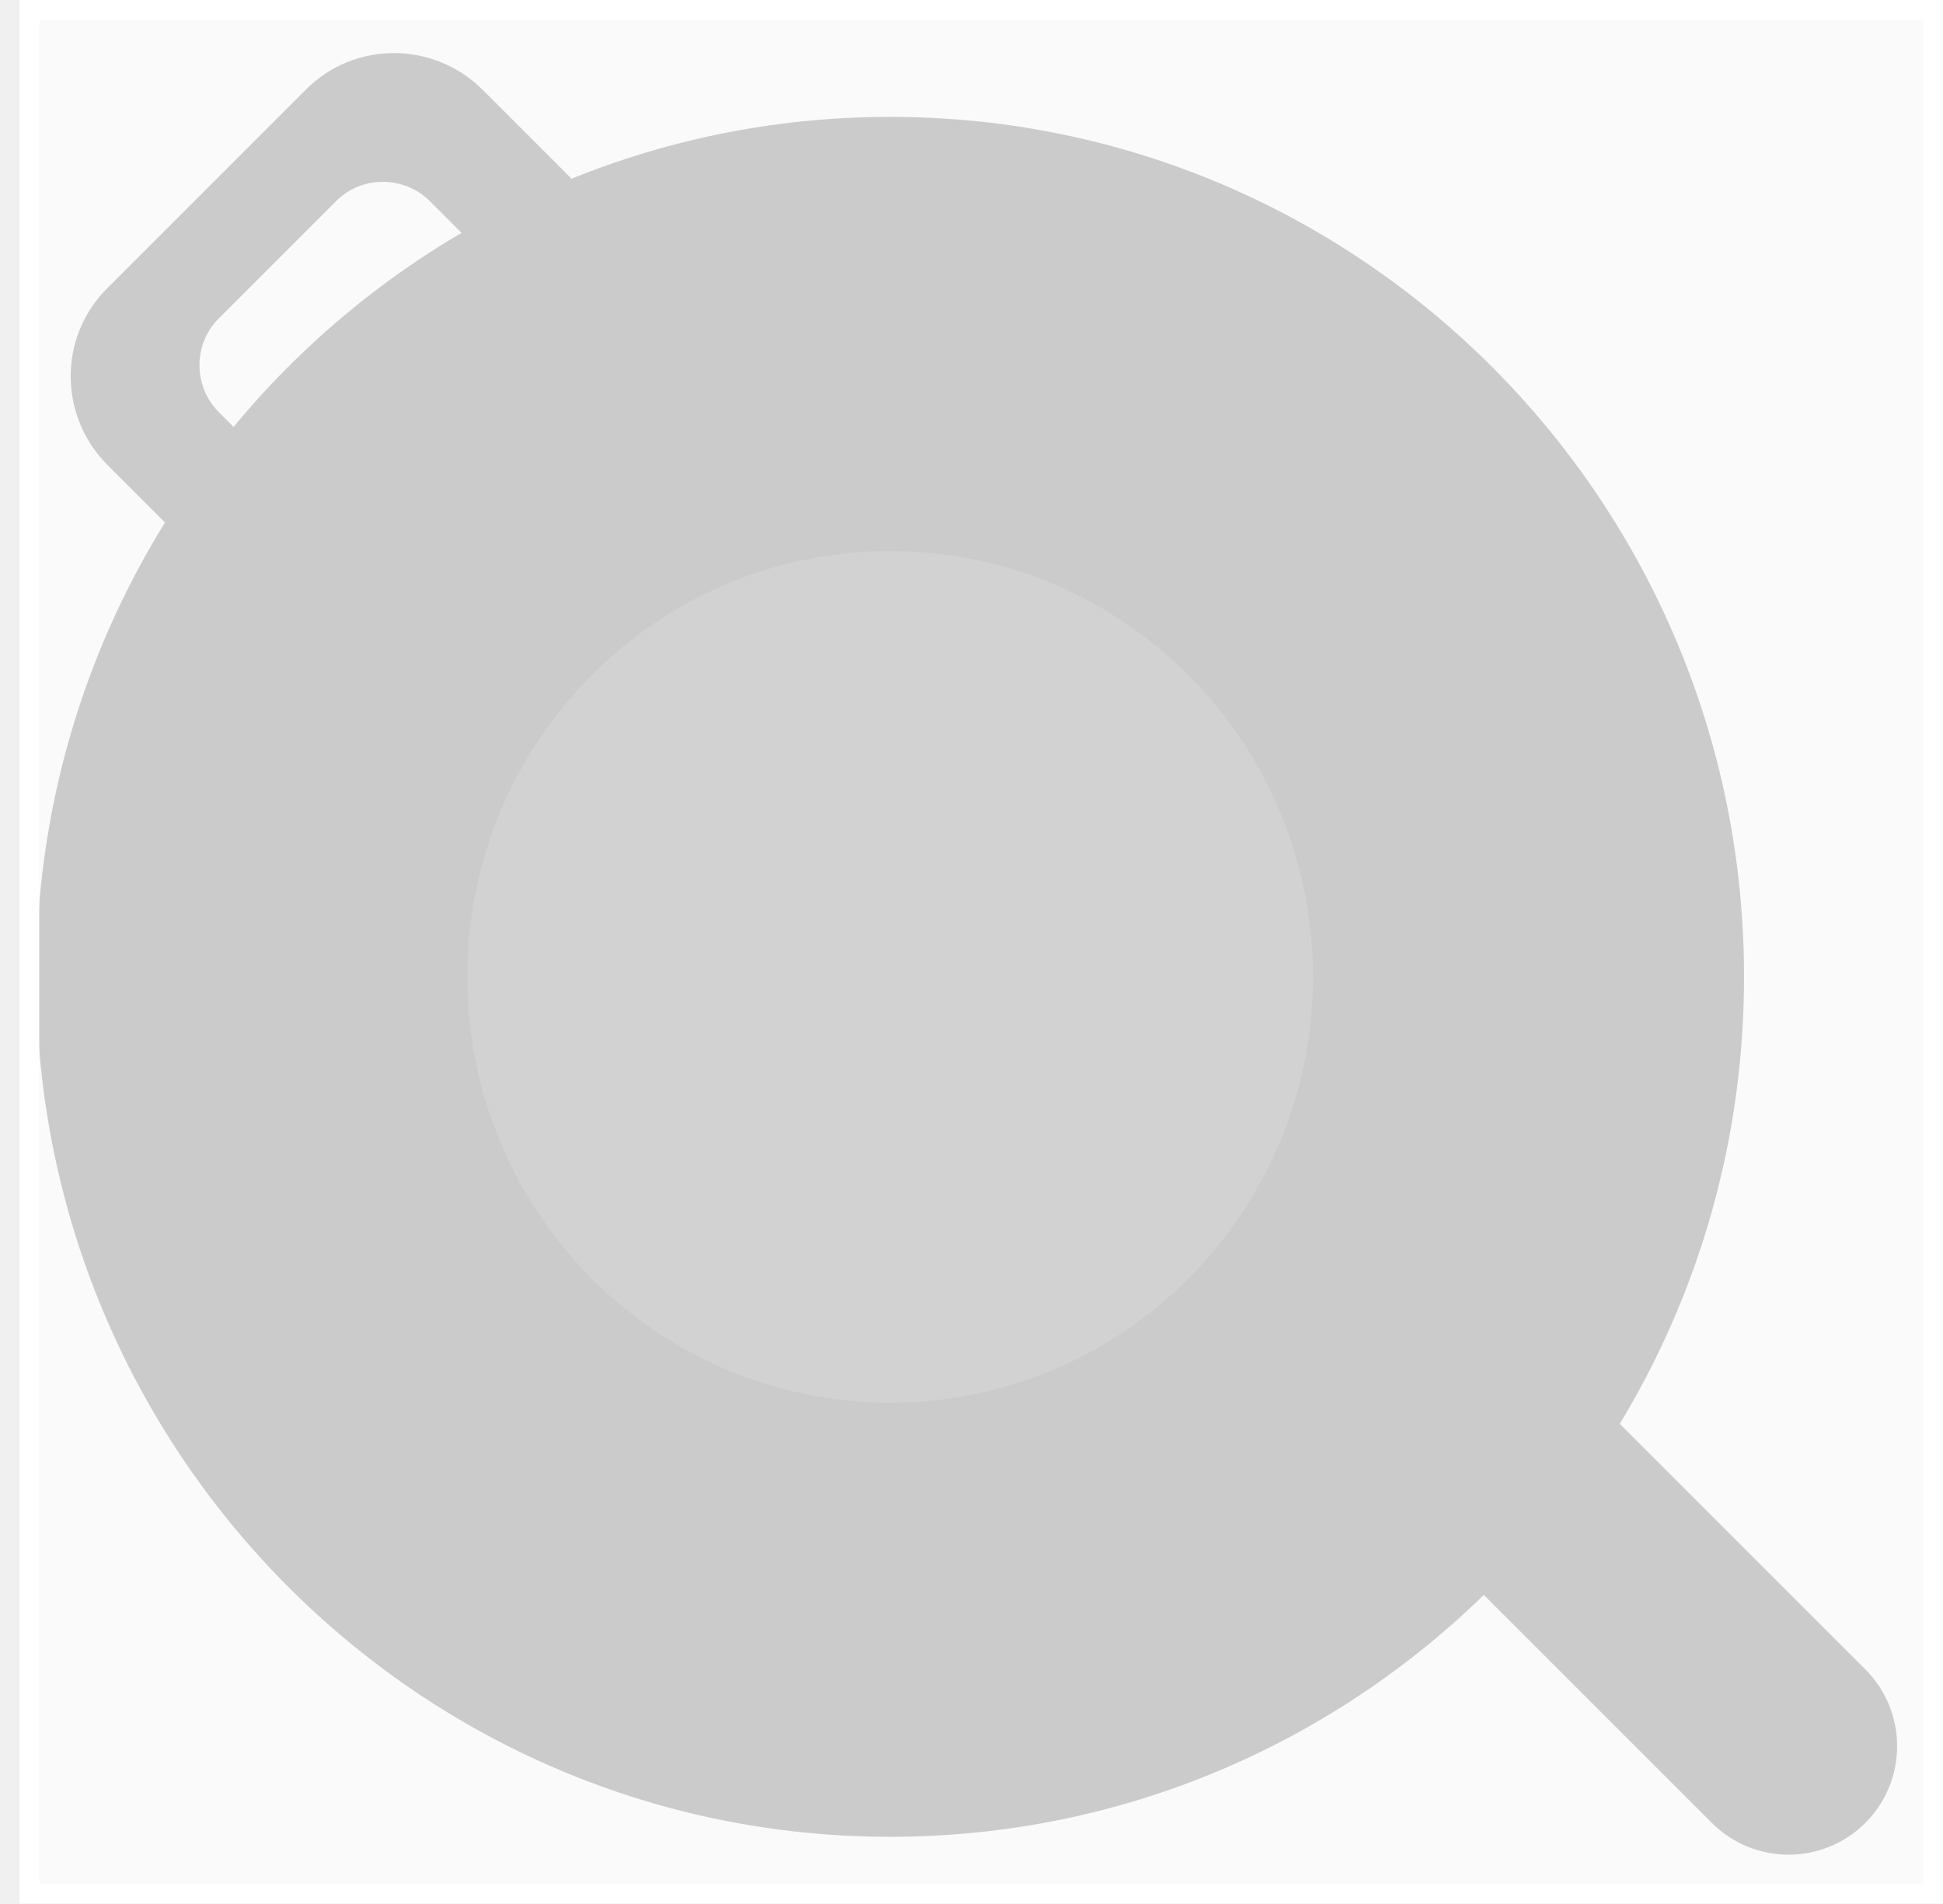
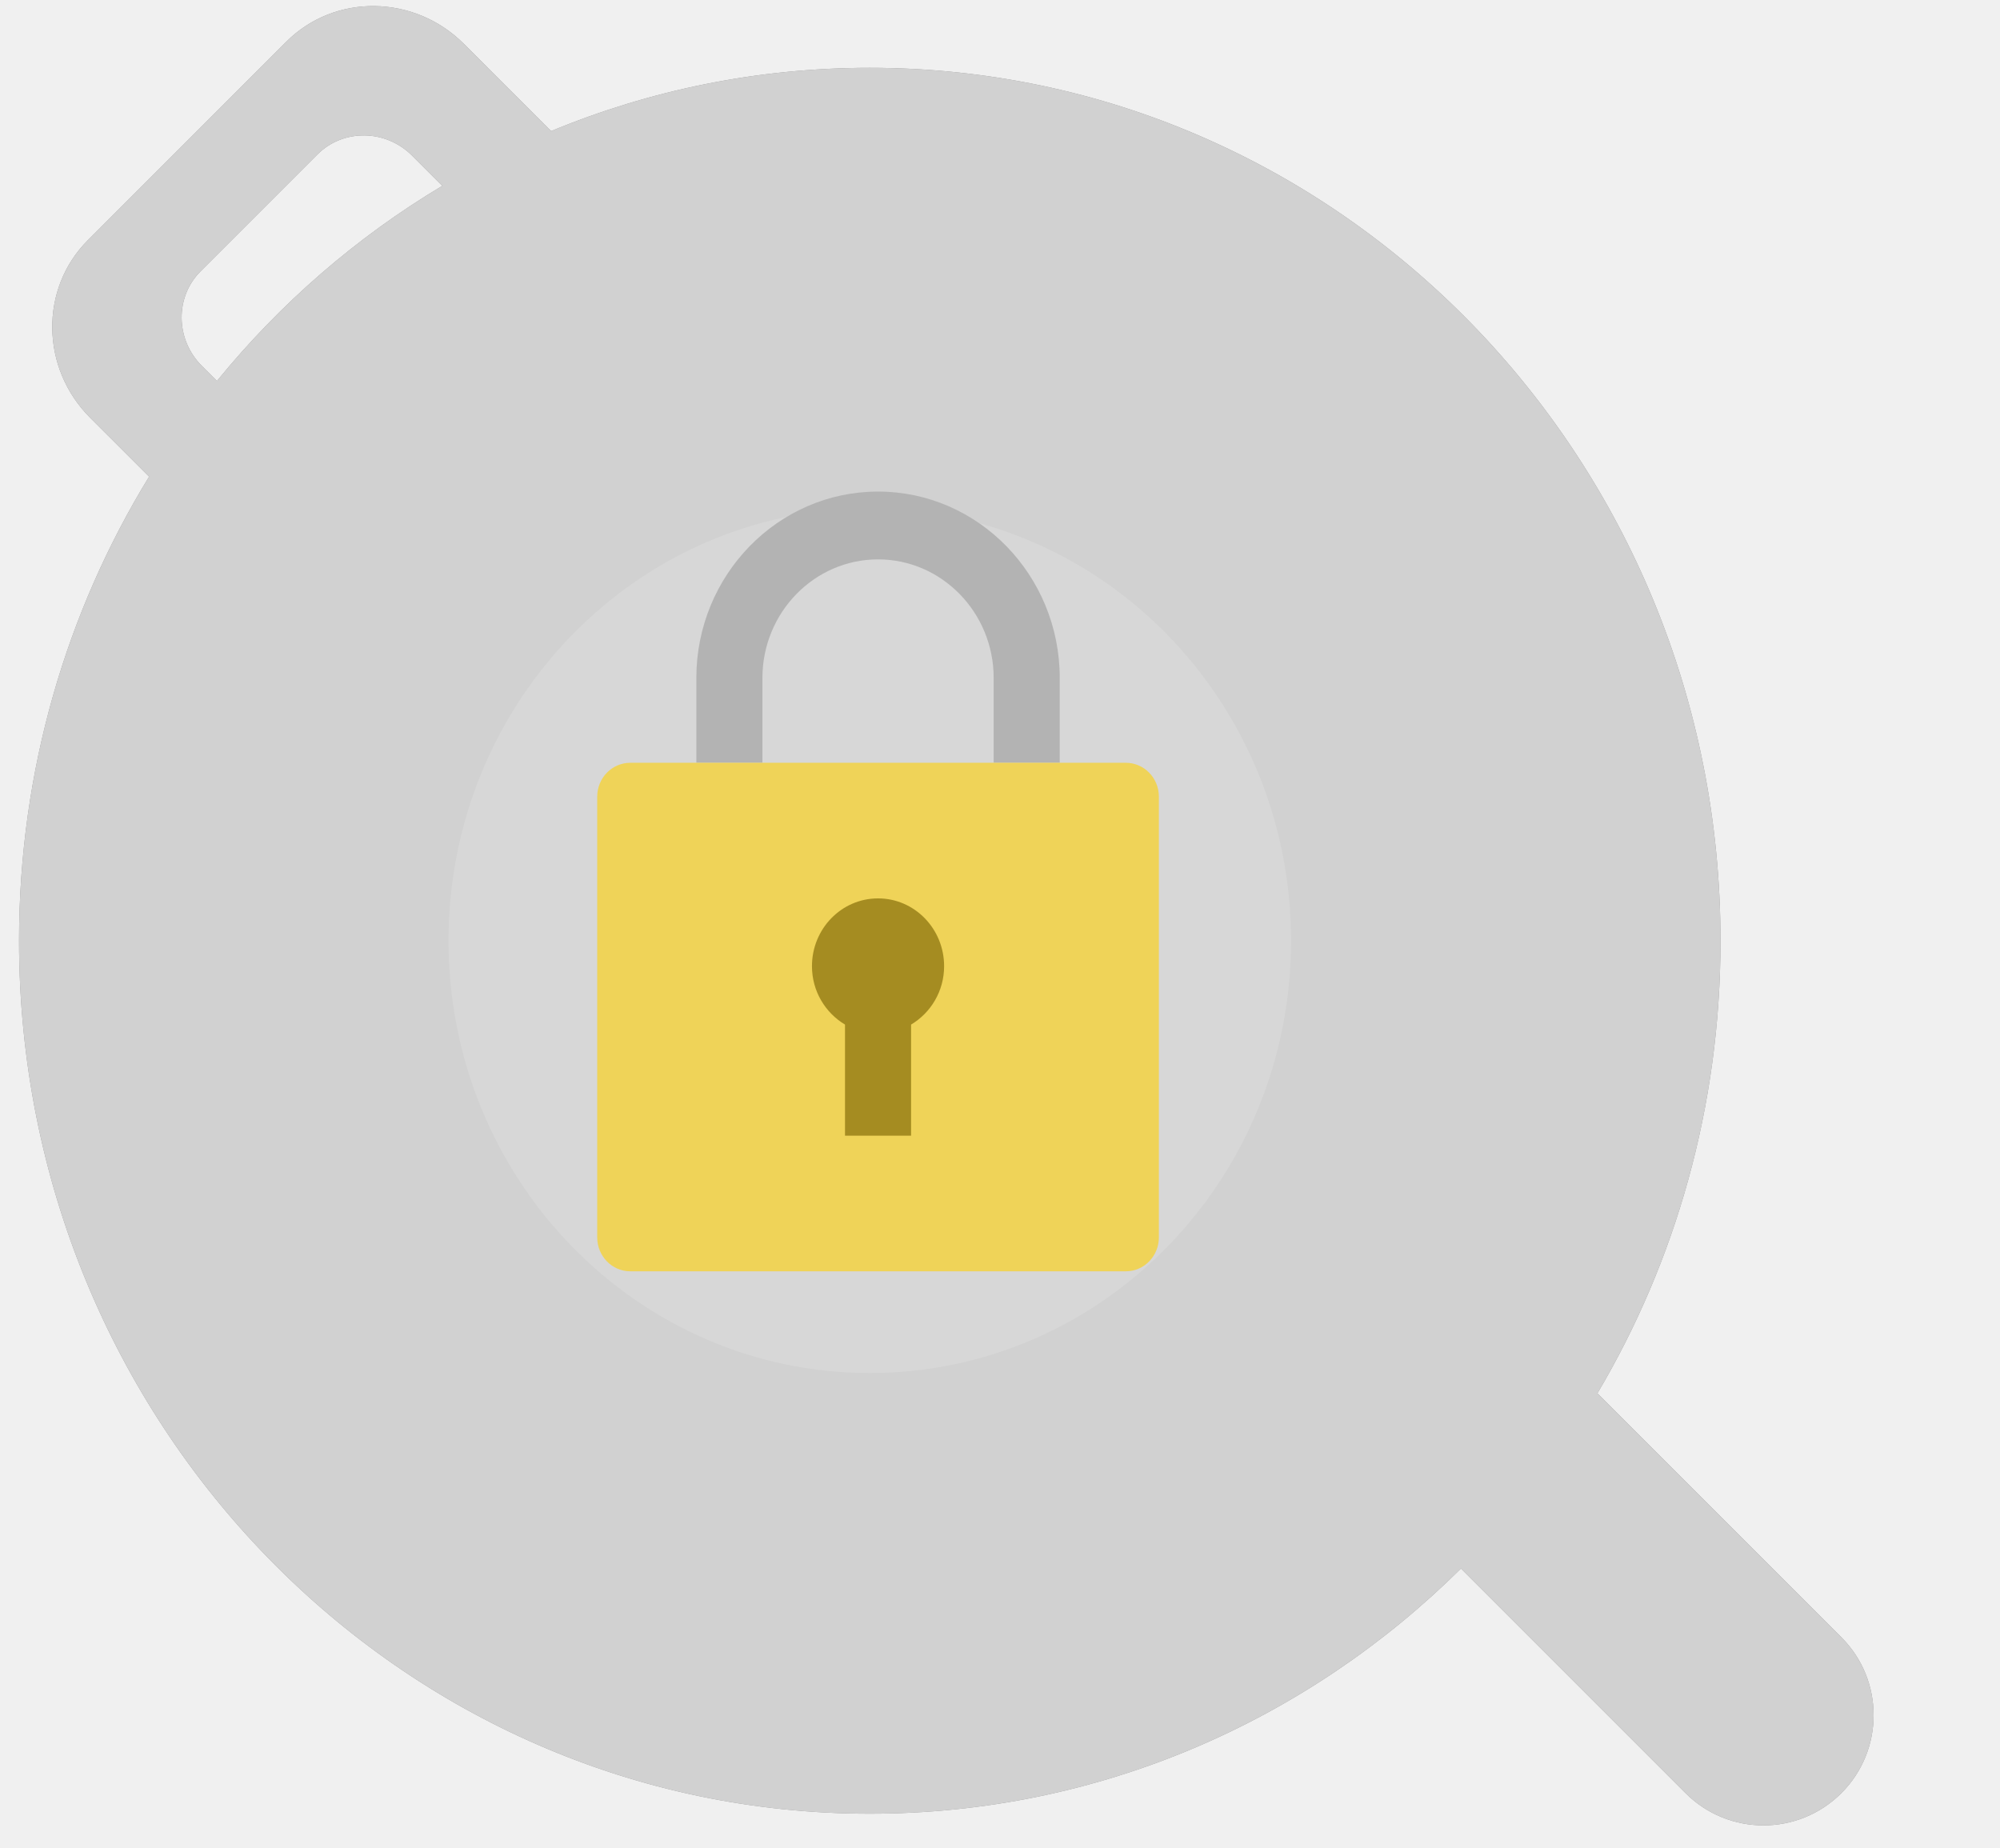
- <svg xmlns="http://www.w3.org/2000/svg" xmlns:xlink="http://www.w3.org/1999/xlink" width="99px" height="97px" viewBox="675 290 99 97" version="1.1">
-   <defs>
-     <rect id="path-1" x="0" y="0" width="98" height="97" />
-     <mask id="mask-2" maskContentUnits="userSpaceOnUse" maskUnits="objectBoundingBox" x="0" y="0" width="98" height="97" fill="white">
-       <use xlink:href="#path-1" />
-     </mask>
-   </defs>
-   <g id="pot2" stroke="none" stroke-width="1" fill="none" fill-rule="evenodd" transform="translate(676, 290)">
-     <g id="Group">
-       <rect id="Rectangle-8" fill="#656565" transform="translate(76.41959, 75.26506) rotate(45) translate(-76.41959, -75.26506) " x="51.497" y="69.734" width="49.845" height="11.061" rx="5.531" />
-       <path d="M21.536,20.521 L27.556,20.521 L27.556,14.139 C27.556,10.622 24.718,7.757 21.217,7.757 L6.86,7.757 C3.363,7.757 0.521,10.615 0.521,14.139 L0.521,20.521 L6.541,20.521 C6.472,20.25 6.435,19.966 6.435,19.673 L6.435,16.263 C6.435,14.385 7.949,12.863 9.81,12.863 L18.267,12.863 C20.131,12.863 21.642,14.391 21.642,16.263 L21.642,19.673 C21.642,19.966 21.605,20.25 21.536,20.521 Z" id="Combined-Shape" fill="#656565" transform="translate(14.03851, 14.13903) rotate(-45) translate(-14.03851, -14.13903) " />
-       <ellipse id="Oval-3" fill="#656565" cx="44.353" cy="49.776" rx="43.509" ry="43.82" />
-       <ellipse id="Oval-4" fill="#7A7A7A" cx="44.353" cy="49.776" rx="21.543" ry="21.697" />
+ <svg xmlns="http://www.w3.org/2000/svg" width="105px" height="97px" viewBox="-1 0 105 97" version="1.1">
+   <defs />
+   <g id="Group-36" stroke="none" stroke-width="1" fill="none" fill-rule="evenodd">
+     <g id="Page-1">
+       <g id="Group-36">
+         <g id="pot2">
+           <g id="Created-with-Sketch.">
+             <g id="Group">
+               <path d="M82.864,73.15 L95.673,85.959 C97.931,88.218 97.926,91.884 95.672,94.139 C93.413,96.397 89.75,96.397 87.493,94.14 L75.7,82.347 C67.664,90.317 56.722,95.22 44.664,95.22 C19.997,95.22 0,74.701 0,49.39 C0,40.437 2.502,32.083 6.828,25.025 L3.732,21.93 C1.126,19.323 1.076,15.147 3.614,12.609 L14.035,2.187 C16.576,-0.354 20.755,-0.295 23.356,2.306 L27.933,6.883 C33.1,4.74 38.748,3.56 44.664,3.56 C69.331,3.56 89.327,24.079 89.327,49.39 C89.327,58.089 86.966,66.222 82.864,73.15 Z M10.39,20.002 L9.595,19.208 C8.207,17.819 8.18,15.594 9.531,14.243 L15.669,8.105 C17.022,6.752 19.25,6.785 20.634,8.169 L22.221,9.757 C17.718,12.448 13.714,15.924 10.39,20.002 Z" id="Combined-Shape" fill="#656565" />
+               <ellipse id="Oval-4" fill="#7A7A7A" cx="44.664" cy="49.39" rx="22.115" ry="22.693" />
+               <path d="M82.864,73.15 L95.673,85.959 C97.931,88.218 97.926,91.884 95.672,94.139 C93.413,96.397 89.75,96.397 87.493,94.14 L75.7,82.347 C67.664,90.317 56.722,95.22 44.664,95.22 C19.997,95.22 0,74.701 0,49.39 C0,40.437 2.502,32.083 6.828,25.025 L3.732,21.93 C1.126,19.323 1.076,15.147 3.614,12.609 L14.035,2.187 C16.576,-0.354 20.755,-0.295 23.356,2.306 L27.933,6.883 C33.1,4.74 38.748,3.56 44.664,3.56 C69.331,3.56 89.327,24.079 89.327,49.39 C89.327,58.089 86.966,66.222 82.864,73.15 Z M10.39,20.002 L9.595,19.208 C8.207,17.819 8.18,15.594 9.531,14.243 L15.669,8.105 C17.022,6.752 19.25,6.785 20.634,8.169 L22.221,9.757 C17.718,12.448 13.714,15.924 10.39,20.002 Z" id="Combined-Shape" fill-opacity="0.7" fill="#FFFFFF" />
+             </g>
+           </g>
+         </g>
+         <g id="ui-color-1_lock" transform="translate(30.35398, 25.80734)">
+           <g id="Group">
+             <path d="M8.673,14.239 L8.673,9.789 C8.673,6.354 11.396,3.56 14.743,3.56 C18.091,3.56 20.814,6.354 20.814,9.789 L20.814,14.239 L24.283,14.239 L24.283,9.789 C24.283,4.391 20.004,0 14.743,0 C9.483,0 5.204,4.391 5.204,9.789 L5.204,14.239 L8.673,14.239 Z" id="Shape" fill="#B3B3B3" />
+             <path d="M27.752,40.936 L1.735,40.936 C0.777,40.936 0,40.139 0,39.156 L0,16.018 C0,15.035 0.777,14.239 1.735,14.239 L27.752,14.239 C28.71,14.239 29.487,15.035 29.487,16.018 L29.487,39.156 C29.487,40.139 28.71,40.936 27.752,40.936 Z" id="Shape" fill="#EFD358" />
+             <path d="M18.212,24.917 C18.212,22.951 16.659,21.358 14.743,21.358 C12.827,21.358 11.274,22.951 11.274,24.917 C11.274,26.232 11.976,27.367 13.009,27.983 L13.009,33.817 L16.478,33.817 L16.478,27.983 C17.51,27.367 18.212,26.232 18.212,24.917 Z" id="Shape" fill="#A58C21" />
+           </g>
+         </g>
+       </g>
    </g>
-     <use id="Rectangle" stroke="#FFFFFF" mask="url(#mask-2)" stroke-width="2" fill-opacity="0.662" fill="#FFFFFF" xlink:href="#path-1" />
  </g>
</svg>
